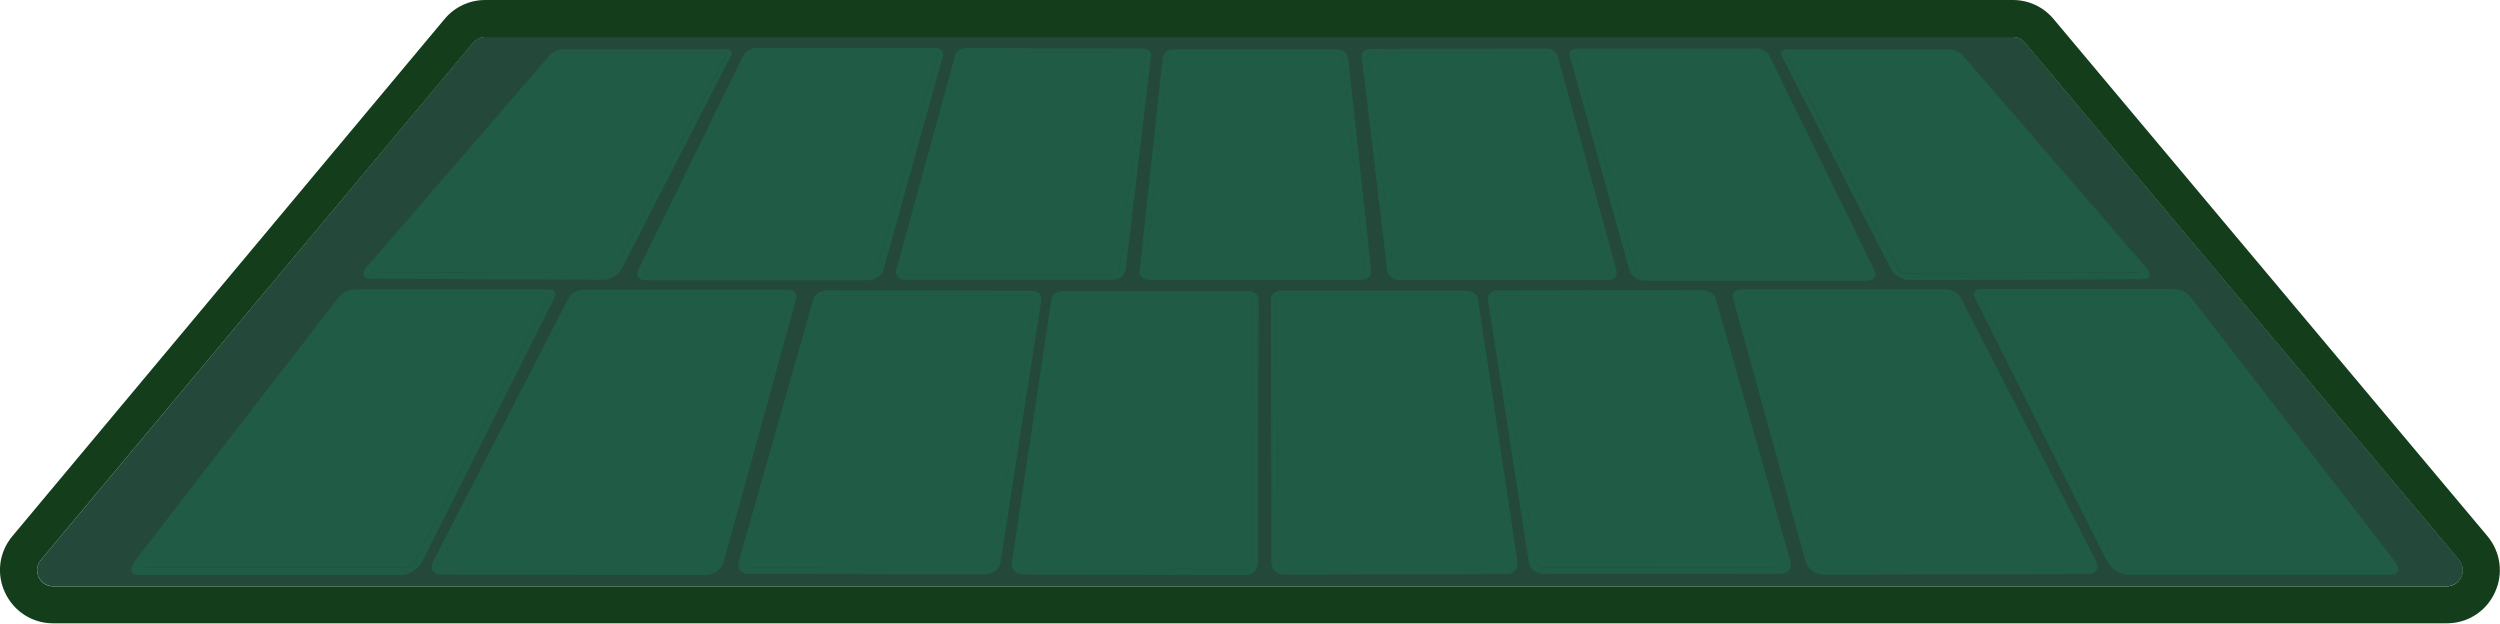
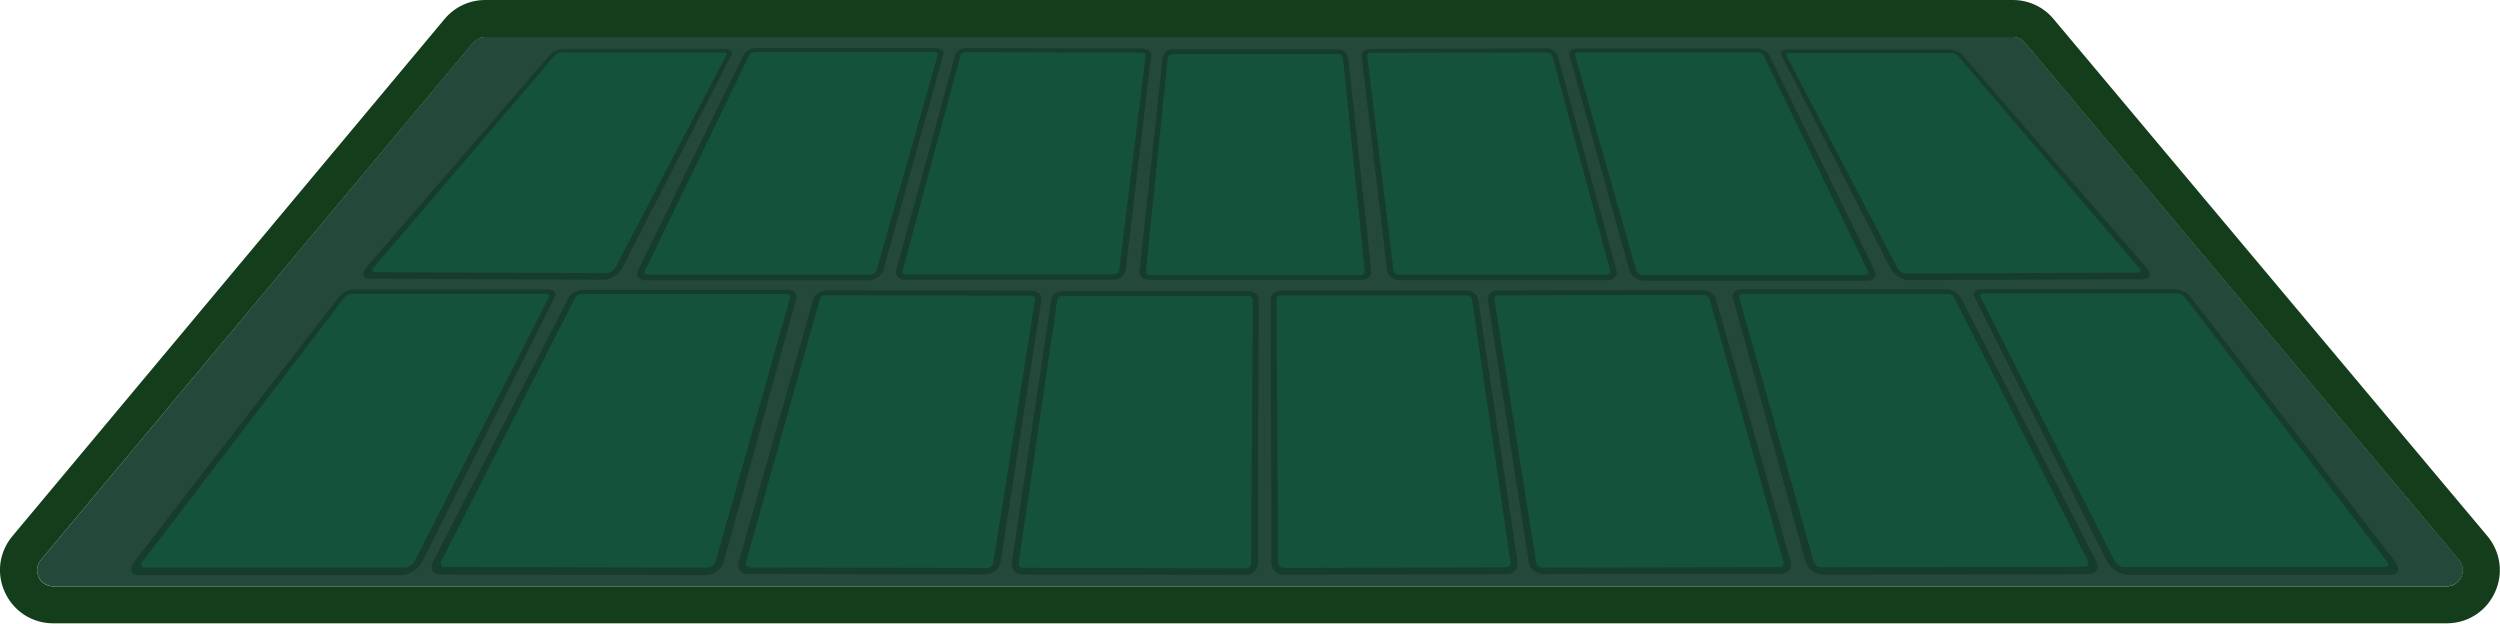
<svg xmlns="http://www.w3.org/2000/svg" id="Layer_2" data-name="Layer 2" viewBox="0 0 177.84 44.34">
  <defs>
    <style>
      .cls-1 {
-         fill: #205b46;
+         fill: #24483a;
      }

      .cls-2 {
-         fill: #24483a;
+         fill: #143e1b;
      }

      .cls-3 {
-         fill: #143e1b;
+         fill: #153c2d;
+       }
+ 
+       .cls-4 {
+         fill: #14523c;
      }
    </style>
  </defs>
-   <g id="plyr-top-center-board">
+   <g id="the-game-board">
    <g id="top-center-board">
-       <path class="cls-2" d="M2.75,41.04c.07.15.36.66,1.03.66h170.27c.68,0,.96-.5,1.04-.66.07-.15.27-.7-.16-1.22L144.06,3.04c-.22-.26-.54-.41-.87-.41H34.52c-.34,0-.66.15-.88.41L2.91,39.83c-.43.52-.23,1.06-.16,1.22Z" />
-       <path class="cls-3" d="M3.78,44.34h170.27c1.48,0,2.8-.84,3.42-2.18.63-1.35.42-2.89-.53-4.03L146.08,1.35c-.72-.86-1.77-1.35-2.89-1.35H34.52c-1.12,0-2.18.49-2.9,1.36L.88,38.14c-.95,1.14-1.15,2.68-.52,4.02.63,1.34,1.94,2.18,3.42,2.18ZM34.52,2.64h108.66c.34,0,.66.15.87.41l30.87,36.78c.43.52.23,1.06.16,1.22-.07.15-.36.66-1.04.66H3.78c-.67,0-.96-.5-1.03-.66-.07-.15-.27-.7.16-1.22L33.65,3.05c.22-.26.54-.41.88-.41Z" />
-     </g>
-     <g id="t08">
-       <path class="cls-1" d="M25.04,20.89h13.79c.19,0,.28.11.21.24l-9.56,18.8c-.12.24-.42.43-.67.43H10.26c-.25,0-.31-.19-.13-.43l14.38-18.8c.1-.13.33-.24.52-.24Z" />
-       <path class="cls-1" d="M25.27,20.59h13.71c.42,0,.64.24.49.54l-9.42,18.8c-.27.53-.95.98-1.52.98H9.85c-.57,0-.69-.44-.28-.98l14.53-18.8c.23-.3.76-.54,1.17-.54ZM10.14,39.94c-.18.24-.12.43.13.43h18.55c.25,0,.55-.19.67-.43l9.56-18.8c.07-.13-.03-.24-.21-.24h-13.79c-.19,0-.42.1-.52.23l-14.38,18.8Z" />
-     </g>
-     <g id="t07">
-       <path class="cls-1" d="M41.4,20.92h14.53c.2,0,.32.12.28.26l-5.31,18.8c-.06.23-.32.41-.57.41l-18.69-.04c-.25,0-.36-.18-.25-.41l9.53-18.77c.07-.14.29-.25.48-.25Z" />
-       <path class="cls-1" d="M41.55,20.61h14.46c.44,0,.73.26.65.57l-5.18,18.8c-.14.51-.72.93-1.3.93l-18.81-.04c-.57,0-.82-.42-.56-.93l9.65-18.77c.16-.31.65-.56,1.09-.56ZM31.39,39.93c-.11.23,0,.41.25.41l18.69.04c.25,0,.51-.18.57-.41l5.31-18.8c.04-.14-.09-.25-.28-.25h-14.53c-.2,0-.41.1-.48.24l-9.53,18.77Z" />
-     </g>
-     <g id="t06">
-       <path class="cls-1" d="M58.75,21l14.57.03c.2,0,.34.12.31.28l-2.97,18.72c-.03.2-.24.37-.47.37l-16.82-.03c-.23,0-.36-.17-.31-.37l5.26-18.73c.04-.15.24-.28.43-.28Z" />
-       <path class="cls-1" d="M58.84,20.65l14.53.03c.44,0,.76.28.71.63l-2.91,18.72c-.07.46-.55.83-1.06.83l-16.87-.03c-.51,0-.83-.38-.7-.83l5.32-18.73c.1-.34.54-.62.98-.62ZM53.06,40c-.06.2.08.37.31.37l16.82.03c.23,0,.44-.16.47-.37l2.97-18.72c.02-.15-.12-.28-.31-.28l-14.57-.03c-.2,0-.39.12-.43.28l-5.26,18.73Z" />
-     </g>
-     <g id="t05">
-       <path class="cls-1" d="M75.56,21.03h13.23c.18,0,.32.13.32.28l-.12,18.74c0,.21-.18.38-.39.38l-15.82-.04c-.21,0-.36-.17-.33-.38l2.74-18.71c.02-.15.18-.27.36-.27Z" />
-       <path class="cls-1" d="M75.61,20.7h13.19c.4,0,.73.28.73.61l-.04,18.74c0,.47-.4.86-.88.86l-15.88-.04c-.48,0-.82-.39-.75-.86l2.81-18.71c.05-.33.42-.6.82-.6ZM72.46,40.01c-.03.21.12.38.33.38l15.82.04c.21,0,.39-.17.39-.38l.12-18.74c0-.15-.14-.27-.32-.27h-13.23c-.18,0-.34.11-.36.26l-2.74,18.71Z" />
-     </g>
-     <g id="t04">
-       <path class="cls-1" d="M104.36,21.01h-13.23c-.18,0-.32.13-.32.28l.12,18.74c0,.21.18.38.39.38l15.82-.04c.21,0,.36-.17.33-.38l-2.74-18.71c-.02-.15-.18-.27-.36-.27Z" />
-       <path class="cls-1" d="M104.32,20.67h-13.19c-.4,0-.73.28-.73.61l.04,18.74c0,.47.4.86.88.86l15.88-.04c.48,0,.82-.39.75-.86l-2.81-18.71c-.05-.33-.42-.6-.82-.6ZM107.46,39.98c.03.21-.12.38-.33.38l-15.82.04c-.21,0-.39-.17-.39-.38l-.12-18.74c0-.15.14-.27.32-.27h13.23c.18,0,.34.11.36.26l2.74,18.71Z" />
-     </g>
-     <g id="t03">
-       <path class="cls-1" d="M121.18,20.97l-14.57.03c-.2,0-.34.12-.31.28l2.97,18.72c.03.2.24.37.47.37l16.82-.03c.23,0,.36-.17.31-.37l-5.26-18.73c-.04-.15-.24-.28-.43-.28Z" />
-       <path class="cls-1" d="M121.08,20.63l-14.53.03c-.44,0-.76.28-.71.63l2.91,18.72c.07.46.55.83,1.06.83l16.87-.03c.51,0,.83-.38.7-.83l-5.32-18.73c-.1-.34-.54-.62-.98-.62ZM126.87,39.98c.06.2-.08.37-.31.37l-16.82.03c-.23,0-.44-.16-.47-.37l-2.97-18.72c-.02-.15.12-.28.31-.28l14.57-.03c.2,0,.39.12.43.28l5.26,18.73Z" />
-     </g>
-     <g id="t02">
-       <path class="cls-1" d="M138.52,20.89h-14.53c-.2,0-.32.12-.28.26l5.31,18.8c.06.23.32.41.57.41l18.69-.04c.25,0,.36-.18.25-.41l-9.53-18.77c-.07-.14-.29-.25-.48-.25Z" />
-       <path class="cls-1" d="M138.37,20.58h-14.46c-.44,0-.73.26-.65.57l5.18,18.8c.14.51.72.93,1.3.93l18.81-.04c.57,0,.82-.42.56-.93l-9.65-18.77c-.16-.31-.65-.56-1.09-.56ZM148.53,39.91c.11.23,0,.41-.25.41l-18.69.04c-.25,0-.51-.18-.57-.41l-5.31-18.8c-.04-.14.09-.25.28-.25h14.53c.2,0,.41.1.48.24l9.53,18.77Z" />
-     </g>
-     <g id="t01">
-       <path class="cls-1" d="M154.88,20.87h-13.79c-.19,0-.28.11-.21.24l9.56,18.8c.12.24.42.43.67.43h18.55c.25,0,.31-.19.13-.43l-14.38-18.8c-.1-.13-.33-.24-.52-.24Z" />
-       <path class="cls-1" d="M154.65,20.57h-13.71c-.42,0-.64.24-.49.54l9.42,18.8c.27.53.95.98,1.52.98h18.68c.57,0,.69-.44.28-.98l-14.53-18.8c-.23-.3-.76-.54-1.17-.54ZM169.78,39.91c.18.24.12.43-.13.43h-18.55c-.25,0-.55-.19-.67-.43l-9.56-18.8c-.07-.13.03-.24.21-.24h13.79c.19,0,.42.1.52.23l14.38,18.8Z" />
-     </g>
-     <g id="b07">
-       <path class="cls-1" d="M39.92,3.72h11.56c.16,0,.24.08.19.18l-7.92,15.16c-.11.2-.37.37-.6.36l-16.48-.07c-.22,0-.26-.17-.09-.37l12.89-15.1c.09-.1.28-.18.44-.18Z" />
-       <path class="cls-1" d="M40.11,3.49h11.49c.35,0,.54.18.43.41l-7.77,15.17c-.23.46-.84.84-1.35.83l-16.62-.07c-.5,0-.59-.38-.2-.84l13.04-15.09c.19-.23.64-.41.98-.41ZM26.59,18.99c-.17.2-.13.37.09.37l16.48.07c.22,0,.49-.16.6-.36l7.92-15.16c.05-.1-.03-.18-.19-.18h-11.56c-.16,0-.35.08-.44.18l-12.89,15.1Z" />
-     </g>
-     <g id="b06">
-       <path class="cls-1" d="M53.71,3.69h12.74c.17,0,.28.1.25.22l-4.35,15.31c-.05.18-.26.32-.48.32h-15.77c-.21,0-.32-.14-.23-.32l7.41-15.32c.06-.12.24-.21.41-.21Z" />
-       <path class="cls-1" d="M53.84,3.42h12.69c.39,0,.64.22.57.48l-4.26,15.31c-.11.4-.6.73-1.08.73h-15.84c-.48,0-.71-.33-.52-.73l7.5-15.32c.13-.26.55-.48.93-.48ZM45.88,19.22c-.09.18.02.32.23.32h15.77c.21,0,.43-.14.48-.32l4.35-15.31c.03-.12-.08-.21-.25-.21h-12.74c-.17,0-.36.09-.41.2l-7.41,15.32Z" />
-     </g>
-     <g id="b05">
-       <path class="cls-1" d="M68.7,3.7l12.52.03c.17,0,.29.1.28.22l-1.88,15.26c-.02.17-.2.3-.4.3h-14.73c-.2,0-.32-.14-.28-.31l4.12-15.29c.03-.12.2-.22.37-.22Z" />
-       <path class="cls-1" d="M68.78,3.42l12.48.03c.38,0,.66.22.63.5l-1.82,15.26c-.05.38-.45.69-.9.69h-14.78c-.45,0-.73-.31-.63-.69l4.19-15.3c.08-.28.45-.5.83-.5ZM64.21,19.22c-.05.17.08.3.28.3h14.73c.2,0,.38-.14.4-.3l1.88-15.26c.02-.12-.11-.22-.28-.22l-12.52-.03c-.17,0-.33.1-.37.22l-4.12,15.29Z" />
-     </g>
-     <g id="b04">
-       <path class="cls-1" d="M95.21,3.84c-4.73,0-7.09,0-11.82,0-.16,0-.3.12-.32.26-.62,6.09-.94,9.13-1.56,15.22-.01.14.14.26.34.26,5.96,0,8.94,0,14.9,0,.2,0,.35-.12.34-.26-.62-6.09-.94-9.13-1.56-15.22-.01-.14-.16-.26-.32-.26Z" />
-       <path class="cls-1" d="M95.18,3.51c-4.7,0-7.06,0-11.76,0-.36,0-.68.26-.71.59-.66,6.09-.99,9.13-1.65,15.22-.04.32.31.59.76.59,5.99,0,8.98,0,14.97,0,.46,0,.8-.26.76-.59-.66-6.09-.99-9.13-1.65-15.22-.04-.32-.36-.59-.71-.59ZM97.09,19.32c.01.14-.14.26-.34.26-5.96,0-8.94,0-14.9,0-.2,0-.35-.12-.34-.26.62-6.09.94-9.13,1.56-15.22.01-.14.16-.26.32-.26,4.73,0,7.09,0,11.82,0,.16,0,.3.12.32.26.62,6.09.94,9.13,1.56,15.22Z" />
-     </g>
-     <g id="b03">
-       <path class="cls-1" d="M110.05,3.73l-12.52.03c-.17,0-.29.1-.28.22l1.88,15.26c.02.17.2.3.4.3h14.73c.2,0,.32-.14.28-.31l-4.12-15.29c-.03-.12-.2-.22-.37-.22Z" />
-       <path class="cls-1" d="M109.97,3.45l-12.48.03c-.38,0-.66.22-.63.5l1.82,15.26c.05.38.45.69.9.69h14.78c.45,0,.73-.31.63-.69l-4.19-15.3c-.08-.28-.45-.5-.83-.5ZM114.54,19.24c.05.17-.08.3-.28.3h-14.73c-.2,0-.38-.14-.4-.3l-1.88-15.26c-.02-.12.11-.22.28-.22l12.52-.03c.17,0,.33.1.37.22l4.12,15.29Z" />
-     </g>
-     <g id="b02">
-       <path class="cls-1" d="M125.04,3.71h-12.74c-.17,0-.28.1-.25.22l4.35,15.31c.05.18.26.32.48.32h15.77c.21,0,.32-.14.23-.32l-7.41-15.32c-.06-.12-.24-.21-.41-.21Z" />
-       <path class="cls-1" d="M124.91,3.45h-12.69c-.39,0-.64.22-.57.48l4.26,15.31c.11.4.6.73,1.08.73h15.84c.48,0,.71-.33.52-.73l-7.5-15.32c-.13-.26-.55-.48-.93-.48ZM132.87,19.24c.09.18-.02.32-.23.32h-15.77c-.21,0-.43-.14-.48-.32l-4.35-15.31c-.03-.12.08-.21.25-.21h12.74c.17,0,.36.09.41.2l7.41,15.32Z" />
-     </g>
-     <g id="b01">
-       <path class="cls-1" d="M138.83,3.74h-11.56c-.16,0-.24.08-.19.18l7.92,15.16c.11.2.37.37.6.36l16.48-.07c.22,0,.26-.17.09-.37l-12.89-15.1c-.09-.1-.28-.18-.44-.18Z" />
-       <path class="cls-1" d="M138.64,3.52h-11.49c-.35,0-.54.18-.43.41l7.77,15.17c.23.46.84.84,1.35.83l16.62-.07c.5,0,.59-.38.2-.84l-13.04-15.09c-.19-.23-.64-.41-.98-.41ZM152.16,19.02c.17.2.13.37-.09.37l-16.48.07c-.22,0-.49-.16-.6-.36l-7.92-15.16c-.05-.1.03-.18.19-.18h11.56c.16,0,.35.08.44.18l12.89,15.1Z" />
+       <g id="top-center-board-2" data-name="top-center-board">
+         <path class="cls-1" d="M2.75,41.04c.07.15.36.66,1.03.66h170.27c.68,0,.96-.5,1.04-.66.07-.15.27-.7-.16-1.22L144.06,3.04c-.22-.26-.54-.41-.87-.41H34.52c-.34,0-.66.15-.88.41L2.91,39.83c-.43.52-.23,1.06-.16,1.22Z" />
+         <path class="cls-2" d="M3.78,44.34h170.27c1.48,0,2.8-.84,3.42-2.18.63-1.35.42-2.89-.53-4.03L146.08,1.35c-.72-.86-1.77-1.35-2.89-1.35H34.52c-1.12,0-2.18.49-2.9,1.36L.88,38.14c-.95,1.14-1.15,2.68-.52,4.02.63,1.34,1.94,2.18,3.42,2.18ZM34.52,2.64h108.66c.34,0,.66.15.87.41l30.87,36.78c.43.52.23,1.06.16,1.22-.07.15-.36.66-1.04.66H3.78c-.67,0-.96-.5-1.03-.66-.07-.15-.27-.7.16-1.22L33.65,3.05c.22-.26.54-.41.88-.41Z" />
+       </g>
+       <g id="t08">
+         <path class="cls-4" d="M25.04,20.89h13.79c.19,0,.28.11.21.24l-9.56,18.8c-.12.24-.42.43-.67.43H10.26c-.25,0-.31-.19-.13-.43l14.38-18.8c.1-.13.33-.24.52-.24Z" />
+         <path class="cls-3" d="M25.27,20.59h13.71c.42,0,.64.24.49.54l-9.42,18.8c-.27.53-.95.98-1.52.98H9.85c-.57,0-.69-.44-.28-.98l14.53-18.8c.23-.3.76-.54,1.17-.54ZM10.14,39.94c-.18.24-.12.43.13.43h18.55c.25,0,.55-.19.67-.43l9.56-18.8c.07-.13-.03-.24-.21-.24h-13.79c-.19,0-.42.1-.52.23l-14.38,18.8Z" />
+       </g>
+       <g id="t07">
+         <path class="cls-4" d="M41.4,20.92h14.53c.2,0,.32.12.28.26l-5.31,18.8c-.06.23-.32.41-.57.41l-18.69-.04c-.25,0-.36-.18-.25-.41l9.53-18.77c.07-.14.29-.25.48-.25Z" />
+         <path class="cls-3" d="M41.55,20.61h14.46c.44,0,.73.26.65.57l-5.18,18.8c-.14.51-.72.93-1.3.93l-18.81-.04c-.57,0-.82-.42-.56-.93l9.65-18.77c.16-.31.65-.56,1.09-.56ZM31.39,39.93c-.11.23,0,.41.25.41l18.69.04c.25,0,.51-.18.57-.41l5.31-18.8c.04-.14-.09-.25-.28-.25h-14.53c-.2,0-.41.1-.48.24l-9.53,18.77Z" />
+       </g>
+       <g id="t06">
+         <path class="cls-4" d="M58.75,21l14.57.03c.2,0,.34.12.31.28l-2.97,18.72c-.03.2-.24.37-.47.37l-16.82-.03c-.23,0-.36-.17-.31-.37l5.26-18.73c.04-.15.24-.28.43-.28Z" />
+         <path class="cls-3" d="M58.84,20.65l14.53.03c.44,0,.76.28.71.63l-2.91,18.72c-.07.46-.55.83-1.06.83l-16.87-.03c-.51,0-.83-.38-.7-.83l5.32-18.73c.1-.34.54-.62.98-.62ZM53.06,40c-.06.2.08.37.31.37l16.82.03c.23,0,.44-.16.47-.37l2.97-18.72c.02-.15-.12-.28-.31-.28l-14.57-.03c-.2,0-.39.12-.43.28l-5.26,18.73Z" />
+       </g>
+       <g id="t05">
+         <path class="cls-4" d="M75.56,21.03h13.23c.18,0,.32.13.32.28l-.12,18.74c0,.21-.18.38-.39.38l-15.82-.04c-.21,0-.36-.17-.33-.38l2.74-18.71c.02-.15.18-.27.36-.27Z" />
+         <path class="cls-3" d="M75.61,20.7h13.19c.4,0,.73.28.73.61l-.04,18.74c0,.47-.4.86-.88.86l-15.88-.04c-.48,0-.82-.39-.75-.86l2.81-18.71c.05-.33.42-.6.82-.6ZM72.46,40.01c-.03.21.12.38.33.38l15.82.04c.21,0,.39-.17.39-.38l.12-18.74c0-.15-.14-.27-.32-.27h-13.23c-.18,0-.34.11-.36.26l-2.74,18.71Z" />
+       </g>
+       <g id="t04">
+         <path class="cls-4" d="M104.36,21.01h-13.23c-.18,0-.32.13-.32.28l.12,18.74c0,.21.18.38.39.38l15.82-.04c.21,0,.36-.17.33-.38l-2.74-18.71c-.02-.15-.18-.27-.36-.27Z" />
+         <path class="cls-3" d="M104.32,20.67h-13.19c-.4,0-.73.28-.73.61l.04,18.74c0,.47.4.86.88.86l15.88-.04c.48,0,.82-.39.75-.86l-2.81-18.71c-.05-.33-.42-.6-.82-.6ZM107.46,39.98c.03.21-.12.38-.33.38l-15.82.04c-.21,0-.39-.17-.39-.38l-.12-18.74c0-.15.14-.27.32-.27h13.23c.18,0,.34.11.36.26l2.74,18.71Z" />
+       </g>
+       <g id="t03">
+         <path class="cls-4" d="M121.18,20.97l-14.57.03c-.2,0-.34.12-.31.28l2.97,18.72c.03.2.24.37.47.37l16.82-.03c.23,0,.36-.17.31-.37l-5.26-18.73c-.04-.15-.24-.28-.43-.28Z" />
+         <path class="cls-3" d="M121.08,20.63l-14.53.03c-.44,0-.76.28-.71.63l2.91,18.72c.07.46.55.83,1.06.83l16.87-.03c.51,0,.83-.38.7-.83l-5.32-18.73c-.1-.34-.54-.62-.98-.62ZM126.87,39.98c.06.2-.08.37-.31.37l-16.82.03c-.23,0-.44-.16-.47-.37l-2.97-18.72c-.02-.15.12-.28.31-.28l14.57-.03c.2,0,.39.12.43.28l5.26,18.73Z" />
+       </g>
+       <g id="t02">
+         <path class="cls-4" d="M138.52,20.89h-14.53c-.2,0-.32.12-.28.26l5.31,18.8c.06.23.32.41.57.41l18.69-.04c.25,0,.36-.18.25-.41l-9.53-18.77c-.07-.14-.29-.25-.48-.25Z" />
+         <path class="cls-3" d="M138.37,20.58h-14.46c-.44,0-.73.26-.65.57l5.18,18.8c.14.51.72.93,1.3.93l18.81-.04c.57,0,.82-.42.56-.93l-9.65-18.77c-.16-.31-.65-.56-1.09-.56ZM148.53,39.91c.11.23,0,.41-.25.41l-18.69.04c-.25,0-.51-.18-.57-.41l-5.31-18.8c-.04-.14.09-.25.28-.25h14.53c.2,0,.41.1.48.24l9.53,18.77Z" />
+       </g>
+       <g id="t01">
+         <path class="cls-4" d="M154.88,20.87h-13.79c-.19,0-.28.11-.21.24l9.56,18.8c.12.24.42.43.67.43h18.55c.25,0,.31-.19.13-.43l-14.38-18.8c-.1-.13-.33-.24-.52-.24Z" />
+         <path class="cls-3" d="M154.65,20.57h-13.71c-.42,0-.64.24-.49.54l9.42,18.8c.27.53.95.98,1.52.98h18.68c.57,0,.69-.44.28-.98l-14.53-18.8c-.23-.3-.76-.54-1.17-.54ZM169.78,39.91c.18.24.12.43-.13.43h-18.55c-.25,0-.55-.19-.67-.43l-9.56-18.8c-.07-.13.03-.24.21-.24h13.79c.19,0,.42.1.52.23l14.38,18.8Z" />
+       </g>
+       <g id="b07">
+         <path class="cls-4" d="M39.92,3.72h11.56c.16,0,.24.08.19.18l-7.92,15.16c-.11.2-.37.37-.6.36l-16.48-.07c-.22,0-.26-.17-.09-.37l12.89-15.1c.09-.1.28-.18.44-.18Z" />
+         <path class="cls-3" d="M40.11,3.49h11.49c.35,0,.54.18.43.41l-7.77,15.17c-.23.46-.84.84-1.35.83l-16.62-.07c-.5,0-.59-.38-.2-.84l13.04-15.09c.19-.23.64-.41.98-.41ZM26.59,18.99c-.17.2-.13.37.09.37l16.48.07c.22,0,.49-.16.6-.36l7.92-15.16c.05-.1-.03-.18-.19-.18h-11.56c-.16,0-.35.08-.44.18l-12.89,15.1Z" />
+       </g>
+       <g id="b06">
+         <path class="cls-4" d="M53.71,3.69h12.74c.17,0,.28.1.25.22l-4.35,15.31c-.05.18-.26.32-.48.32h-15.77c-.21,0-.32-.14-.23-.32l7.41-15.32c.06-.12.24-.21.41-.21Z" />
+         <path class="cls-3" d="M53.84,3.42h12.69c.39,0,.64.22.57.48l-4.26,15.31c-.11.4-.6.73-1.08.73h-15.84c-.48,0-.71-.33-.52-.73l7.5-15.32c.13-.26.55-.48.93-.48ZM45.88,19.22c-.09.18.02.32.23.32h15.77c.21,0,.43-.14.48-.32l4.35-15.31c.03-.12-.08-.21-.25-.21h-12.74c-.17,0-.36.09-.41.2l-7.41,15.32Z" />
+       </g>
+       <g id="b05">
+         <path class="cls-4" d="M68.7,3.7l12.52.03c.17,0,.29.1.28.22l-1.88,15.26c-.02.17-.2.3-.4.3h-14.73c-.2,0-.32-.14-.28-.31l4.12-15.29c.03-.12.2-.22.37-.22Z" />
+         <path class="cls-3" d="M68.78,3.42l12.48.03c.38,0,.66.22.63.5l-1.82,15.26c-.05.38-.45.69-.9.69h-14.78c-.45,0-.73-.31-.63-.69l4.19-15.3c.08-.28.45-.5.83-.5ZM64.21,19.22c-.05.17.08.3.28.3h14.73c.2,0,.38-.14.4-.3l1.88-15.26c.02-.12-.11-.22-.28-.22l-12.52-.03c-.17,0-.33.1-.37.22l-4.12,15.29Z" />
+       </g>
+       <g id="b04">
+         <path class="cls-4" d="M95.21,3.84c-4.73,0-7.09,0-11.82,0-.16,0-.3.12-.32.26-.62,6.09-.94,9.13-1.56,15.22-.01.14.14.26.34.26,5.96,0,8.94,0,14.9,0,.2,0,.35-.12.34-.26-.62-6.09-.94-9.13-1.56-15.22-.01-.14-.16-.26-.32-.26Z" />
+         <path class="cls-3" d="M95.18,3.51c-4.7,0-7.06,0-11.76,0-.36,0-.68.26-.71.59-.66,6.09-.99,9.13-1.65,15.22-.04.32.31.59.76.59,5.99,0,8.98,0,14.97,0,.46,0,.8-.26.76-.59-.66-6.09-.99-9.13-1.65-15.22-.04-.32-.36-.59-.71-.59ZM97.09,19.32c.01.14-.14.26-.34.26-5.96,0-8.94,0-14.9,0-.2,0-.35-.12-.34-.26.62-6.09.94-9.13,1.56-15.22.01-.14.16-.26.32-.26,4.73,0,7.09,0,11.82,0,.16,0,.3.12.32.26.62,6.09.94,9.13,1.56,15.22Z" />
+       </g>
+       <g id="b03">
+         <path class="cls-4" d="M110.05,3.73l-12.52.03c-.17,0-.29.1-.28.22l1.88,15.26c.02.17.2.3.4.3h14.73c.2,0,.32-.14.28-.31l-4.12-15.29c-.03-.12-.2-.22-.37-.22Z" />
+         <path class="cls-3" d="M109.97,3.45l-12.48.03c-.38,0-.66.22-.63.5l1.82,15.26c.05.38.45.69.9.69h14.78c.45,0,.73-.31.63-.69l-4.19-15.3c-.08-.28-.45-.5-.83-.5ZM114.54,19.24c.05.17-.08.3-.28.3h-14.73c-.2,0-.38-.14-.4-.3l-1.88-15.26c-.02-.12.11-.22.28-.22l12.52-.03c.17,0,.33.1.37.22l4.12,15.29Z" />
+       </g>
+       <g id="b02">
+         <path class="cls-4" d="M125.04,3.71h-12.74c-.17,0-.28.1-.25.22l4.35,15.31c.05.18.26.32.48.32h15.77c.21,0,.32-.14.23-.32l-7.41-15.32c-.06-.12-.24-.21-.41-.21Z" />
+         <path class="cls-3" d="M124.91,3.45h-12.69c-.39,0-.64.22-.57.48l4.26,15.31c.11.4.6.73,1.08.73h15.84c.48,0,.71-.33.52-.73l-7.5-15.32c-.13-.26-.55-.48-.93-.48ZM132.87,19.24c.09.18-.02.32-.23.32h-15.77c-.21,0-.43-.14-.48-.32l-4.35-15.31c-.03-.12.08-.21.25-.21h12.74c.17,0,.36.09.41.2l7.41,15.32Z" />
+       </g>
+       <g id="b01">
+         <path class="cls-4" d="M138.83,3.74h-11.56c-.16,0-.24.08-.19.18l7.92,15.16c.11.2.37.37.6.36l16.48-.07c.22,0,.26-.17.09-.37l-12.89-15.1c-.09-.1-.28-.18-.44-.18Z" />
+         <path class="cls-3" d="M138.64,3.52h-11.49c-.35,0-.54.18-.43.41l7.77,15.17c.23.46.84.84,1.35.83l16.62-.07c.5,0,.59-.38.2-.84l-13.04-15.09c-.19-.23-.64-.41-.98-.41ZM152.16,19.02c.17.2.13.37-.09.37l-16.48.07c-.22,0-.49-.16-.6-.36l-7.92-15.16c-.05-.1.03-.18.19-.18h11.56c.16,0,.35.08.44.18l12.89,15.1Z" />
+       </g>
    </g>
  </g>
</svg>
